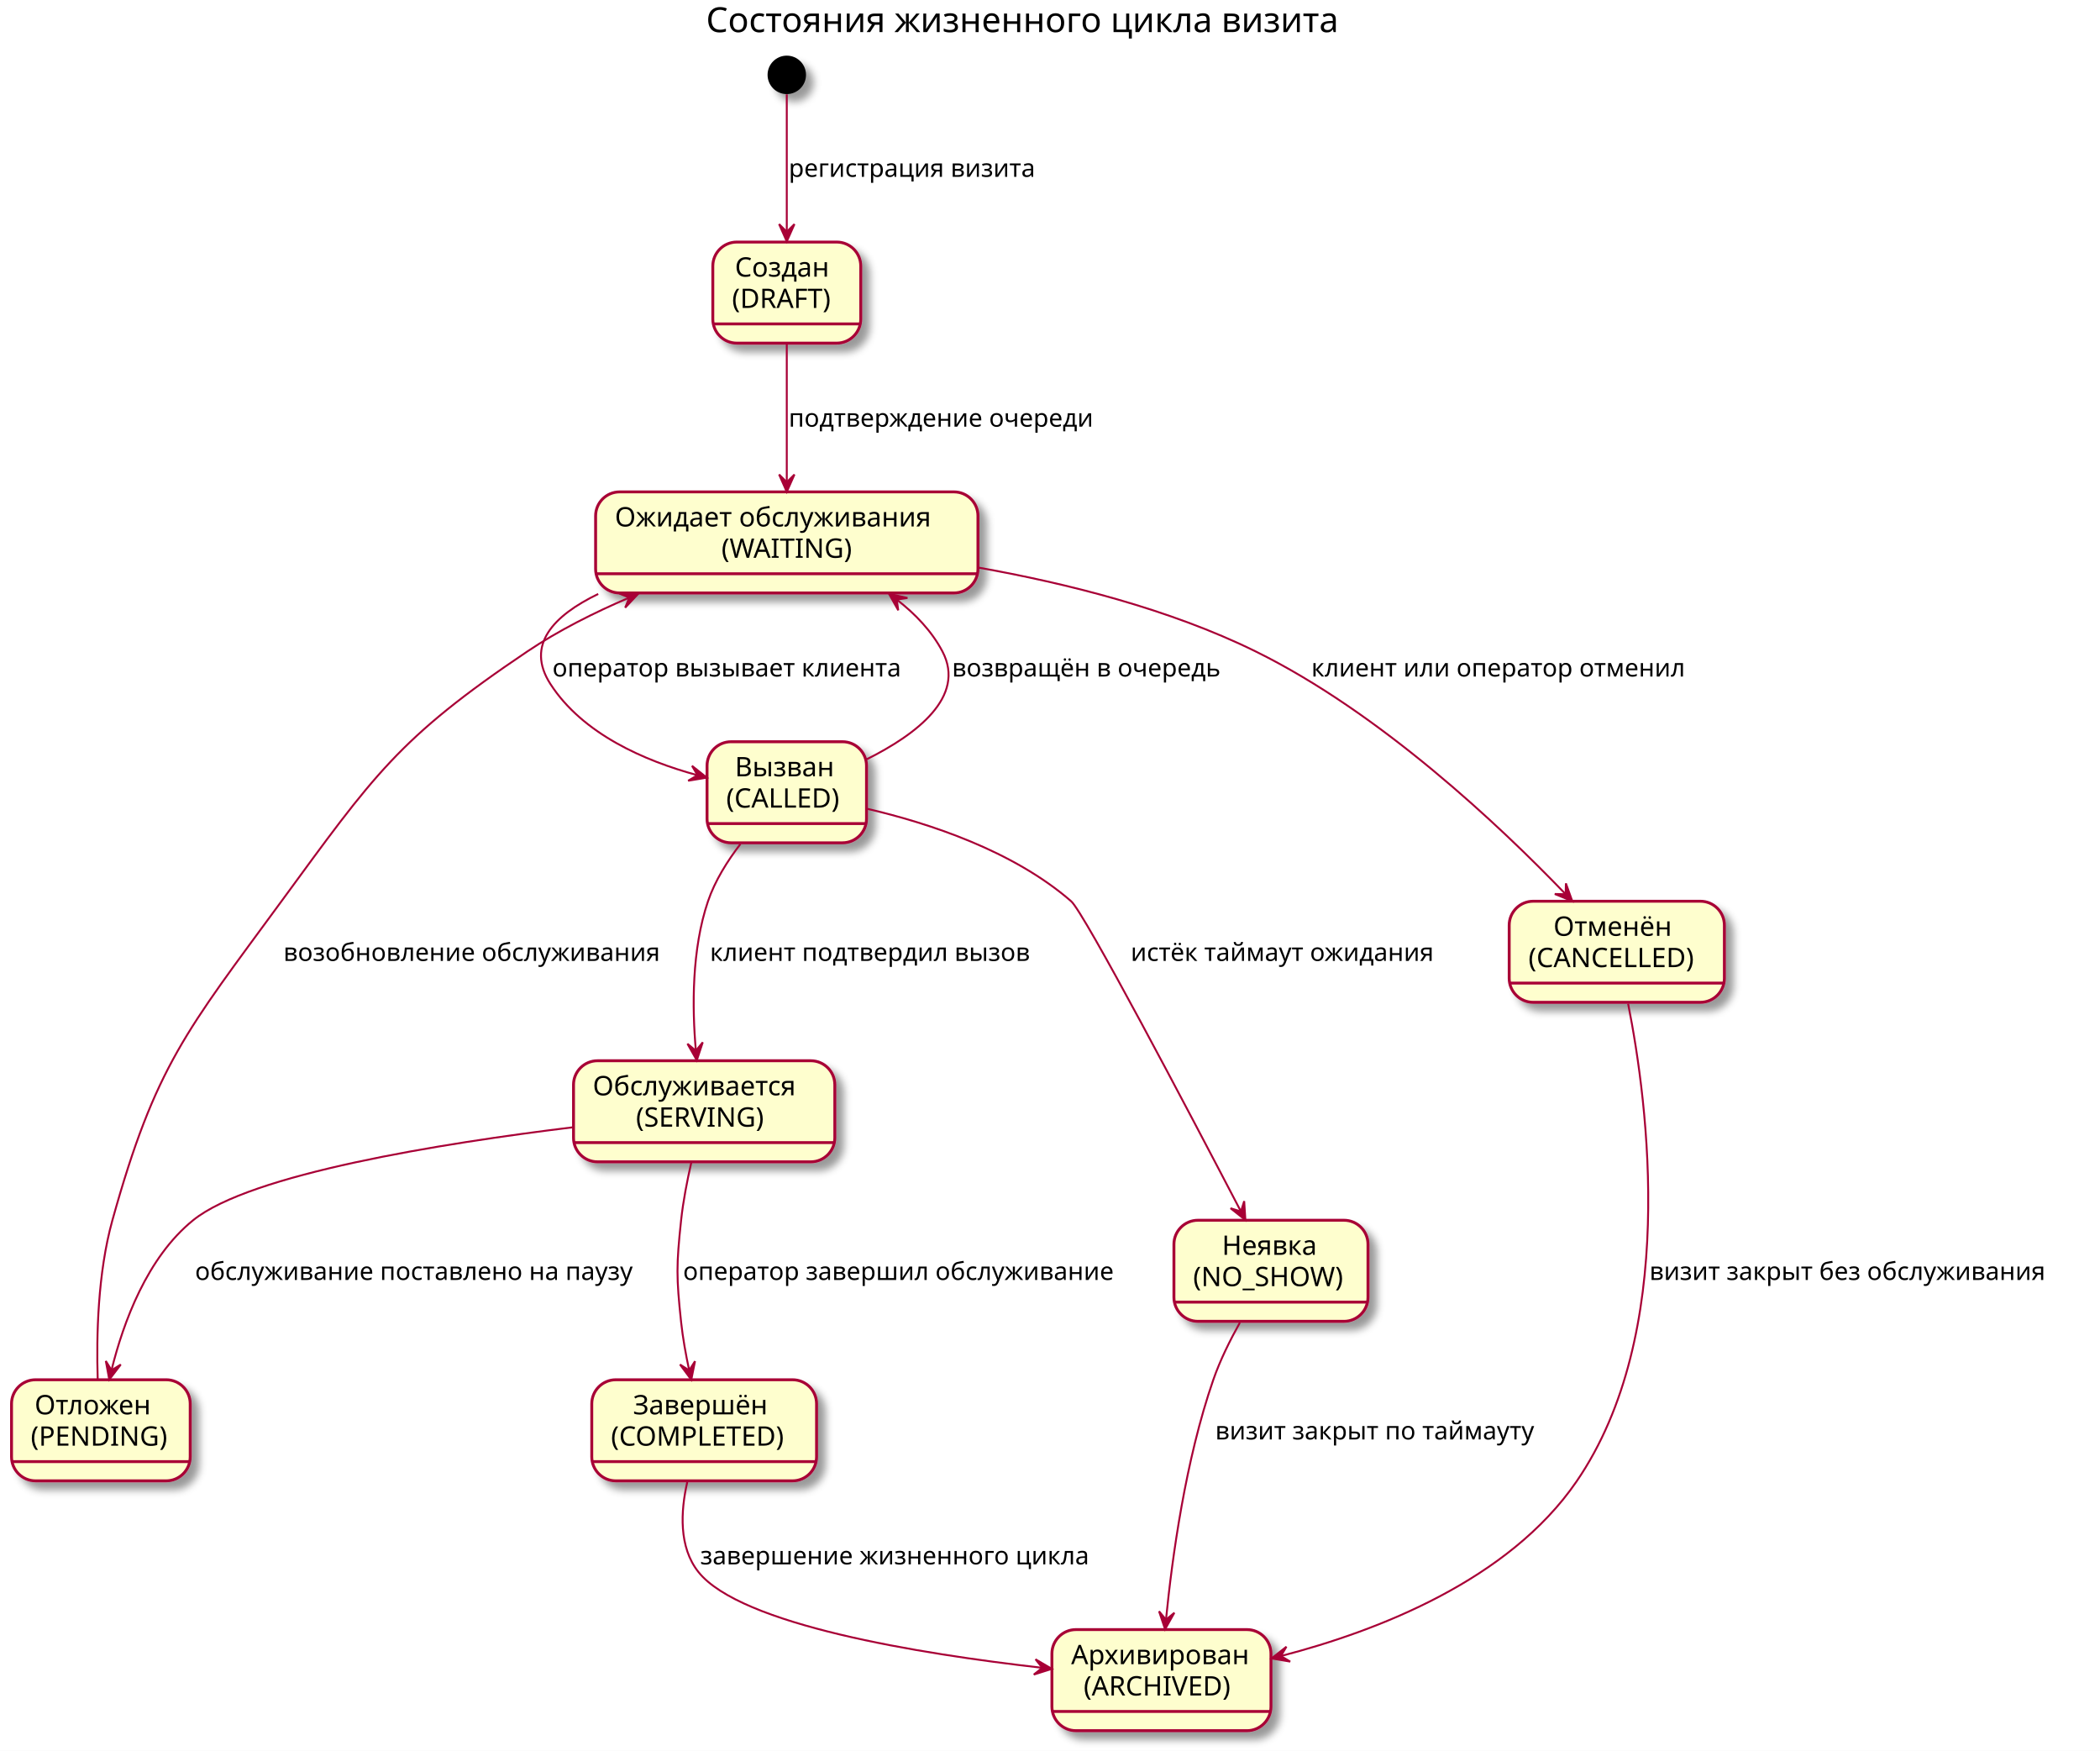
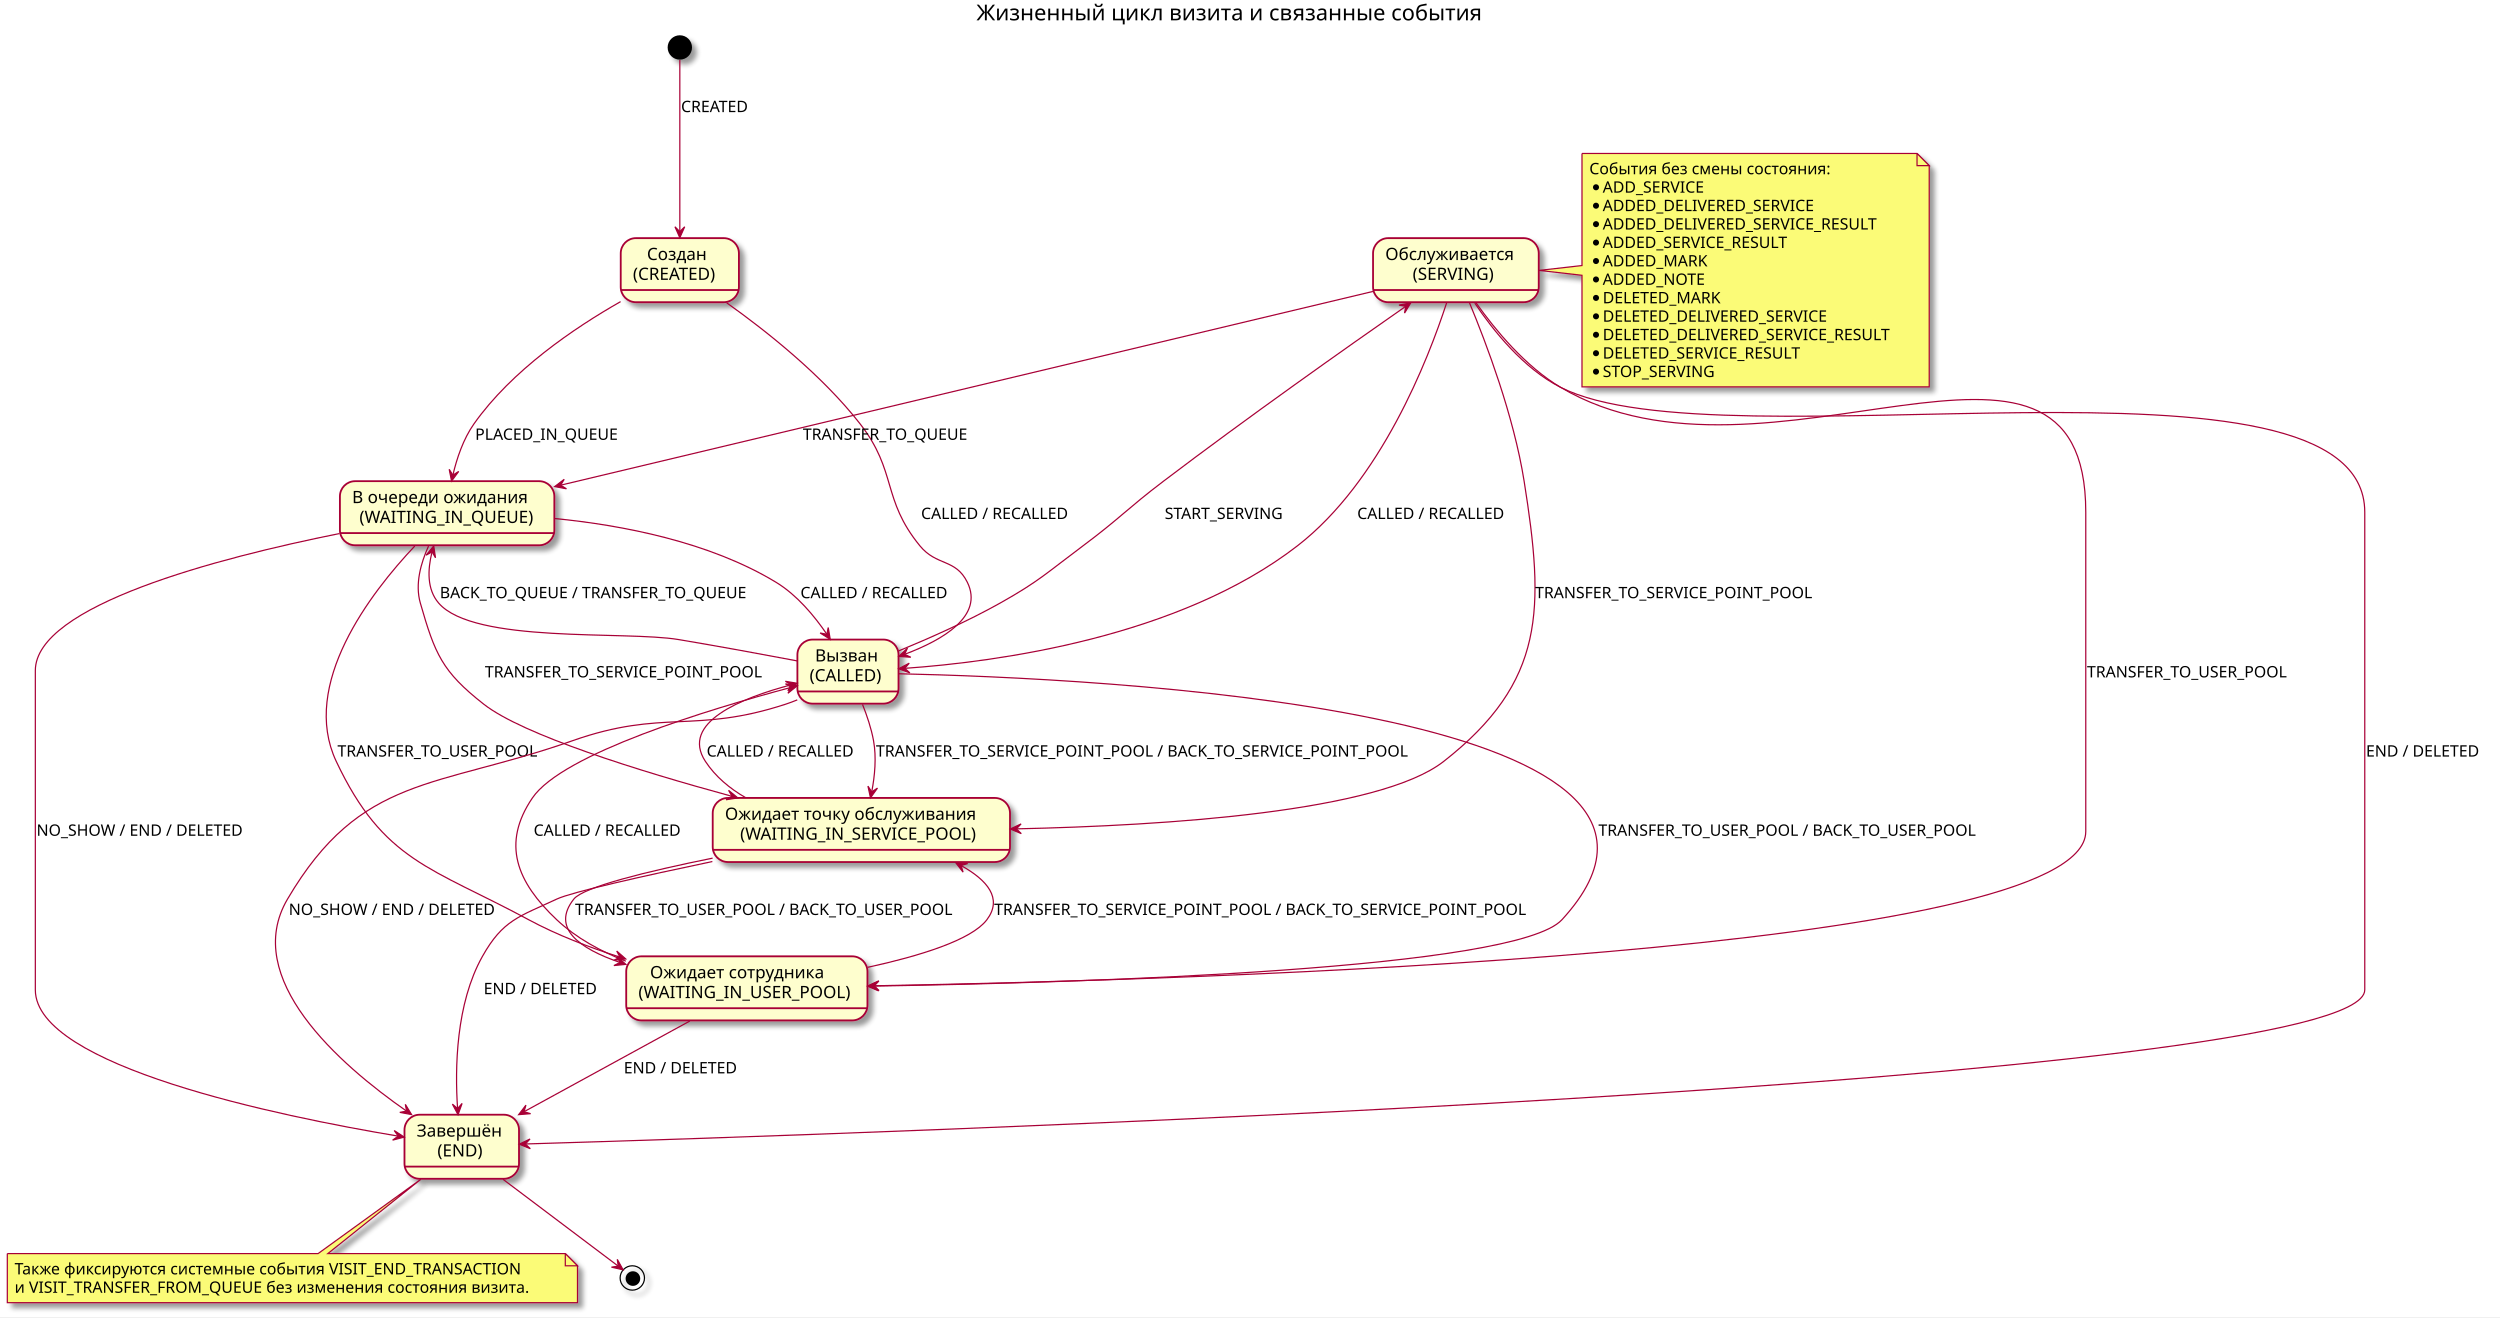
- <svg xmlns="http://www.w3.org/2000/svg" contentScriptType="application/ecmascript" contentStyleType="text/css" height="911px" preserveAspectRatio="none" style="width:1093px;height:911px;" version="1.1" viewBox="0 0 1093 911" width="1093px" zoomAndPan="magnify">
+ <svg xmlns="http://www.w3.org/2000/svg" contentScriptType="application/ecmascript" contentStyleType="text/css" height="1081px" preserveAspectRatio="none" style="width:2052px;height:1081px;" version="1.1" viewBox="0 0 2052 1081" width="2052px" zoomAndPan="magnify">
  <defs>
-     <filter height="300%" id="fexbmf1puvet2" width="300%" x="-1" y="-1">
+     <filter height="300%" id="f1ieyh6nwxuwiq" width="300%" x="-1" y="-1">
      <feGaussianBlur result="blurOut" stdDeviation="2.0" />
      <feColorMatrix in="blurOut" result="blurOut2" type="matrix" values="0 0 0 0 0 0 0 0 0 0 0 0 0 0 0 0 0 0 .4 0" />
      <feOffset dx="4.0" dy="4.0" in="blurOut2" result="blurOut3" />
      <feBlend in="SourceGraphic" in2="blurOut3" mode="normal" />
    </filter>
  </defs>
  <rect width="100%" height="100%" fill="#FFFFFF" />
  <g>
-     <text fill="#000000" font-family="sans-serif" font-size="18" lengthAdjust="spacingAndGlyphs" textLength="366" x="367.5" y="16.708">Состояния жизненного цикла визита</text>
-     <rect fill="#FEFECE" filter="url(#fexbmf1puvet2)" height="52.594" rx="12.5" ry="12.5" style="stroke: #A80036; stroke-width: 1.5;" width="77" x="371" y="125.953" />
-     <line style="stroke: #A80036; stroke-width: 1.5;" x1="371" x2="448" y1="168.547" y2="168.547" />
-     <text fill="#000000" font-family="sans-serif" font-size="14" lengthAdjust="spacingAndGlyphs" textLength="54" x="382.5" y="143.948">Создан</text>
-     <text fill="#000000" font-family="sans-serif" font-size="14" lengthAdjust="spacingAndGlyphs" textLength="57" x="381" y="160.245">(DRAFT)</text>
-     <rect fill="#FEFECE" filter="url(#fexbmf1puvet2)" height="52.594" rx="12.5" ry="12.5" style="stroke: #A80036; stroke-width: 1.5;" width="199" x="310" y="255.953" />
-     <line style="stroke: #A80036; stroke-width: 1.5;" x1="310" x2="509" y1="298.547" y2="298.547" />
-     <text fill="#000000" font-family="sans-serif" font-size="14" lengthAdjust="spacingAndGlyphs" textLength="179" x="320" y="273.948">Ожидает обслуживания</text>
-     <text fill="#000000" font-family="sans-serif" font-size="14" lengthAdjust="spacingAndGlyphs" textLength="68" x="375.5" y="290.245">(WAITING)</text>
-     <rect fill="#FEFECE" filter="url(#fexbmf1puvet2)" height="52.594" rx="12.5" ry="12.5" style="stroke: #A80036; stroke-width: 1.5;" width="83" x="368" y="385.953" />
-     <line style="stroke: #A80036; stroke-width: 1.5;" x1="368" x2="451" y1="428.547" y2="428.547" />
-     <text fill="#000000" font-family="sans-serif" font-size="14" lengthAdjust="spacingAndGlyphs" textLength="54" x="382.5" y="403.948">Вызван</text>
-     <text fill="#000000" font-family="sans-serif" font-size="14" lengthAdjust="spacingAndGlyphs" textLength="63" x="378" y="420.245">(CALLED)</text>
-     <rect fill="#FEFECE" filter="url(#fexbmf1puvet2)" height="52.594" rx="12.5" ry="12.5" style="stroke: #A80036; stroke-width: 1.5;" width="136" x="298.5" y="551.953" />
-     <line style="stroke: #A80036; stroke-width: 1.5;" x1="298.5" x2="434.5" y1="594.547" y2="594.547" />
-     <text fill="#000000" font-family="sans-serif" font-size="14" lengthAdjust="spacingAndGlyphs" textLength="116" x="308.5" y="569.948">Обслуживается</text>
-     <text fill="#000000" font-family="sans-serif" font-size="14" lengthAdjust="spacingAndGlyphs" textLength="71" x="331" y="586.245">(SERVING)</text>
-     <rect fill="#FEFECE" filter="url(#fexbmf1puvet2)" height="52.594" rx="12.5" ry="12.5" style="stroke: #A80036; stroke-width: 1.5;" width="93" x="6" y="717.953" />
-     <line style="stroke: #A80036; stroke-width: 1.5;" x1="6" x2="99" y1="760.547" y2="760.547" />
-     <text fill="#000000" font-family="sans-serif" font-size="14" lengthAdjust="spacingAndGlyphs" textLength="69" x="18" y="735.948">Отложен</text>
-     <text fill="#000000" font-family="sans-serif" font-size="14" lengthAdjust="spacingAndGlyphs" textLength="73" x="16" y="752.245">(PENDING)</text>
-     <rect fill="#FEFECE" filter="url(#fexbmf1puvet2)" height="52.594" rx="12.5" ry="12.5" style="stroke: #A80036; stroke-width: 1.5;" width="117" x="308" y="717.953" />
-     <line style="stroke: #A80036; stroke-width: 1.5;" x1="308" x2="425" y1="760.547" y2="760.547" />
-     <text fill="#000000" font-family="sans-serif" font-size="14" lengthAdjust="spacingAndGlyphs" textLength="74" x="329.5" y="735.948">Завершён</text>
-     <text fill="#000000" font-family="sans-serif" font-size="14" lengthAdjust="spacingAndGlyphs" textLength="97" x="318" y="752.245">(COMPLETED)</text>
-     <rect fill="#FEFECE" filter="url(#fexbmf1puvet2)" height="52.594" rx="12.5" ry="12.5" style="stroke: #A80036; stroke-width: 1.5;" width="112" x="785.5" y="468.953" />
-     <line style="stroke: #A80036; stroke-width: 1.5;" x1="785.5" x2="897.5" y1="511.547" y2="511.547" />
-     <text fill="#000000" font-family="sans-serif" font-size="14" lengthAdjust="spacingAndGlyphs" textLength="66" x="808.5" y="486.948">Отменён</text>
-     <text fill="#000000" font-family="sans-serif" font-size="14" lengthAdjust="spacingAndGlyphs" textLength="92" x="795.5" y="503.245">(CANCELLED)</text>
-     <rect fill="#FEFECE" filter="url(#fexbmf1puvet2)" height="52.594" rx="12.5" ry="12.5" style="stroke: #A80036; stroke-width: 1.5;" width="101" x="611" y="634.953" />
-     <line style="stroke: #A80036; stroke-width: 1.5;" x1="611" x2="712" y1="677.547" y2="677.547" />
-     <text fill="#000000" font-family="sans-serif" font-size="14" lengthAdjust="spacingAndGlyphs" textLength="51" x="636" y="652.948">Неявка</text>
-     <text fill="#000000" font-family="sans-serif" font-size="14" lengthAdjust="spacingAndGlyphs" textLength="81" x="621" y="669.245">(NO_SHOW)</text>
-     <rect fill="#FEFECE" filter="url(#fexbmf1puvet2)" height="52.594" rx="12.5" ry="12.5" style="stroke: #A80036; stroke-width: 1.5;" width="114" x="547.5" y="847.953" />
-     <line style="stroke: #A80036; stroke-width: 1.5;" x1="547.5" x2="661.5" y1="890.547" y2="890.547" />
-     <text fill="#000000" font-family="sans-serif" font-size="14" lengthAdjust="spacingAndGlyphs" textLength="94" x="557.5" y="865.948">Архивирован</text>
-     <text fill="#000000" font-family="sans-serif" font-size="14" lengthAdjust="spacingAndGlyphs" textLength="81" x="564" y="882.245">(ARCHIVED)</text>
-     <ellipse cx="409.5" cy="38.953" fill="#000000" filter="url(#fexbmf1puvet2)" rx="10" ry="10" style="stroke: none; stroke-width: 1.0;" />
-     <path d="M409.5,49.073 C409.5,64.523 409.5,96.473 409.5,120.603 " fill="none" id="*start-&gt;Draft" style="stroke: #A80036; stroke-width: 1.0;" />
-     <polygon fill="#A80036" points="409.5,125.623,413.5,116.623,409.5,120.623,405.5,116.623,409.5,125.623" style="stroke: #A80036; stroke-width: 1.0;" />
-     <text fill="#000000" font-family="sans-serif" font-size="13" lengthAdjust="spacingAndGlyphs" textLength="140" x="410.5" y="92.02">регистрация визита</text>
-     <path d="M409.5,179.053 C409.5,199.713 409.5,228.863 409.5,250.783 " fill="none" id="Draft-&gt;Waiting" style="stroke: #A80036; stroke-width: 1.0;" />
-     <polygon fill="#A80036" points="409.5,255.903,413.5,246.903,409.5,250.903,405.5,246.903,409.5,255.903" style="stroke: #A80036; stroke-width: 1.0;" />
-     <text fill="#000000" font-family="sans-serif" font-size="13" lengthAdjust="spacingAndGlyphs" textLength="175" x="410.5" y="222.02">подтверждение очереди</text>
-     <path d="M311.36,309.063 C288.11,320.293 273.39,335.653 286.5,355.953 C303.31,381.983 335.59,395.933 362.86,403.333 " fill="none" id="Waiting-&gt;Called" style="stroke: #A80036; stroke-width: 1.0;" />
-     <polygon fill="#A80036" points="367.89,404.643,360.188,398.505,363.051,403.383,358.173,406.247,367.89,404.643" style="stroke: #A80036; stroke-width: 1.0;" />
-     <text fill="#000000" font-family="sans-serif" font-size="13" lengthAdjust="spacingAndGlyphs" textLength="198" x="287.5" y="352.02">оператор вызывает клиента</text>
-     <path d="M451.09,395.093 C476.89,382.233 502.95,362.573 490.5,338.953 C484.94,328.393 476.36,319.463 466.83,312.053 " fill="none" id="Called-&gt;Waiting" style="stroke: #A80036; stroke-width: 1.0;" />
-     <polygon fill="#A80036" points="462.7,308.973,467.52,317.562,466.707,311.964,472.305,311.151,462.7,308.973" style="stroke: #A80036; stroke-width: 1.0;" />
-     <text fill="#000000" font-family="sans-serif" font-size="13" lengthAdjust="spacingAndGlyphs" textLength="149" x="495.5" y="352.02">возвращён в очередь</text>
-     <path d="M385.37,439.193 C378.61,447.973 372.12,458.293 368.5,468.953 C359.98,494.053 360.22,524.343 362.17,546.533 " fill="none" id="Called-&gt;Serving" style="stroke: #A80036; stroke-width: 1.0;" />
-     <polygon fill="#A80036" points="362.66,551.703,365.769,542.358,362.175,546.727,357.806,543.133,362.66,551.703" style="stroke: #A80036; stroke-width: 1.0;" />
-     <text fill="#000000" font-family="sans-serif" font-size="13" lengthAdjust="spacingAndGlyphs" textLength="183" x="369.5" y="500.02">клиент подтвердил вызов</text>
-     <path d="M359.79,604.963 C357.65,614.323 355.56,625.053 354.5,634.953 C352,658.373 352,664.533 354.5,687.953 C355.38,696.153 356.96,704.913 358.7,713.003 " fill="none" id="Serving-&gt;Completed" style="stroke: #A80036; stroke-width: 1.0;" />
-     <polygon fill="#A80036" points="359.79,717.943,361.742,708.29,358.705,713.062,353.933,710.025,359.79,717.943" style="stroke: #A80036; stroke-width: 1.0;" />
-     <text fill="#000000" font-family="sans-serif" font-size="13" lengthAdjust="spacingAndGlyphs" textLength="237" x="355.5" y="666.02">оператор завершил обслуживание</text>
-     <path d="M509.23,295.343 C554.88,303.453 608.68,316.893 653.5,338.953 C718.58,370.983 780.73,429.753 814.73,465.143 " fill="none" id="Waiting-&gt;Cancelled" style="stroke: #A80036; stroke-width: 1.0;" />
-     <polygon fill="#A80036" points="818.34,468.923,815.01,459.654,814.884,465.31,809.228,465.184,818.34,468.923" style="stroke: #A80036; stroke-width: 1.0;" />
-     <text fill="#000000" font-family="sans-serif" font-size="13" lengthAdjust="spacingAndGlyphs" textLength="208" x="682.5" y="352.02">клиент или оператор отменил</text>
-     <path d="M451.25,420.823 C483.39,428.303 527.27,442.653 557.5,468.953 C564.29,474.863 618.43,577.763 645.79,630.223 " fill="none" id="Called-&gt;NoShow" style="stroke: #A80036; stroke-width: 1.0;" />
-     <polygon fill="#A80036" points="648.19,634.833,647.567,625.004,645.874,630.402,640.476,628.709,648.19,634.833" style="stroke: #A80036; stroke-width: 1.0;" />
-     <text fill="#000000" font-family="sans-serif" font-size="13" lengthAdjust="spacingAndGlyphs" textLength="176" x="588.5" y="500.02">истёк таймаут ожидания</text>
-     <path d="M298.21,586.573 C229.76,594.933 130.35,610.813 100.5,634.953 C76.58,654.303 64.23,688.013 58.09,712.733 " fill="none" id="Serving-&gt;Paused" style="stroke: #A80036; stroke-width: 1.0;" />
-     <polygon fill="#A80036" points="56.88,717.863,62.857,710.035,58.039,712.999,55.075,708.181,56.88,717.863" style="stroke: #A80036; stroke-width: 1.0;" />
-     <text fill="#000000" font-family="sans-serif" font-size="13" lengthAdjust="spacingAndGlyphs" textLength="243" x="101.5" y="666.02">обслуживание поставлено на паузу</text>
-     <path d="M50.85,717.523 C50.15,695.213 50.86,662.393 58.5,634.953 C80.88,554.503 97.13,536.303 146.5,468.953 C194.44,403.553 207.2,384.173 274.5,338.953 C290.69,328.073 309.35,318.723 327.53,310.953 " fill="none" id="Paused-&gt;Waiting" style="stroke: #A80036; stroke-width: 1.0;" />
-     <polygon fill="#A80036" points="332.14,309.013,322.293,308.819,327.532,310.953,325.397,316.192,332.14,309.013" style="stroke: #A80036; stroke-width: 1.0;" />
-     <text fill="#000000" font-family="sans-serif" font-size="13" lengthAdjust="spacingAndGlyphs" textLength="205" x="147.5" y="500.02">возобновление обслуживания</text>
-     <path d="M357.7,771.193 C354.25,786.363 353.22,805.043 363.5,817.953 C385.44,845.523 478.32,860.553 542.15,867.793 " fill="none" id="Completed-&gt;Archived" style="stroke: #A80036; stroke-width: 1.0;" />
-     <polygon fill="#A80036" points="547.46,868.383,538.962,863.406,542.491,867.826,538.071,871.356,547.46,868.383" style="stroke: #A80036; stroke-width: 1.0;" />
-     <text fill="#000000" font-family="sans-serif" font-size="13" lengthAdjust="spacingAndGlyphs" textLength="213" x="364.5" y="814.02">завершение жизненного цикла</text>
-     <path d="M847.4,522.293 C857.76,574.463 873.42,693.943 820.5,770.953 C785.27,822.223 717.28,848.583 666.94,861.643 " fill="none" id="Cancelled-&gt;Archived" style="stroke: #A80036; stroke-width: 1.0;" />
-     <polygon fill="#A80036" points="661.82,862.943,671.527,864.607,666.667,861.714,669.56,856.853,661.82,862.943" style="stroke: #A80036; stroke-width: 1.0;" />
-     <text fill="#000000" font-family="sans-serif" font-size="13" lengthAdjust="spacingAndGlyphs" textLength="223" x="858.5" y="666.02">визит закрыт без обслуживания</text>
-     <path d="M645.34,688.193 C640.24,697.303 635.02,707.813 631.5,717.953 C617.03,759.683 610.08,810.503 606.91,842.433 " fill="none" id="NoShow-&gt;Archived" style="stroke: #A80036; stroke-width: 1.0;" />
-     <polygon fill="#A80036" points="606.4,847.773,611.232,839.191,606.872,842.795,603.268,838.436,606.4,847.773" style="stroke: #A80036; stroke-width: 1.0;" />
-     <text fill="#000000" font-family="sans-serif" font-size="13" lengthAdjust="spacingAndGlyphs" textLength="183" x="632.5" y="749.02">визит закрыт по таймауту</text>
+     <text fill="#000000" font-family="sans-serif" font-size="18" lengthAdjust="spacingAndGlyphs" textLength="456" x="801.5" y="16.708">Жизненный цикл визита и связанные события</text>
+     <rect fill="#FEFECE" filter="url(#f1ieyh6nwxuwiq)" height="52.594" rx="12.5" ry="12.5" style="stroke: #A80036; stroke-width: 1.5;" width="97" x="509.5" y="195.453" />
+     <line style="stroke: #A80036; stroke-width: 1.5;" x1="509.5" x2="606.5" y1="238.047" y2="238.047" />
+     <text fill="#000000" font-family="sans-serif" font-size="14" lengthAdjust="spacingAndGlyphs" textLength="54" x="531" y="213.448">Создан</text>
+     <text fill="#000000" font-family="sans-serif" font-size="14" lengthAdjust="spacingAndGlyphs" textLength="77" x="519.5" y="229.745">(CREATED)</text>
+     <rect fill="#FEFECE" filter="url(#f1ieyh6nwxuwiq)" height="52.594" rx="12.5" ry="12.5" style="stroke: #A80036; stroke-width: 1.5;" width="176" x="279" y="394.953" />
+     <line style="stroke: #A80036; stroke-width: 1.5;" x1="279" x2="455" y1="437.547" y2="437.547" />
+     <text fill="#000000" font-family="sans-serif" font-size="14" lengthAdjust="spacingAndGlyphs" textLength="156" x="289" y="412.948">В очереди ожидания</text>
+     <text fill="#000000" font-family="sans-serif" font-size="14" lengthAdjust="spacingAndGlyphs" textLength="144" x="295" y="429.245">(WAITING_IN_QUEUE)</text>
+     <rect fill="#FEFECE" filter="url(#f1ieyh6nwxuwiq)" height="52.594" rx="12.5" ry="12.5" style="stroke: #A80036; stroke-width: 1.5;" width="83" x="654.5" y="524.953" />
+     <line style="stroke: #A80036; stroke-width: 1.5;" x1="654.5" x2="737.5" y1="567.547" y2="567.547" />
+     <text fill="#000000" font-family="sans-serif" font-size="14" lengthAdjust="spacingAndGlyphs" textLength="54" x="669" y="542.948">Вызван</text>
+     <text fill="#000000" font-family="sans-serif" font-size="14" lengthAdjust="spacingAndGlyphs" textLength="63" x="664.5" y="559.245">(CALLED)</text>
+     <rect fill="#FEFECE" filter="url(#f1ieyh6nwxuwiq)" height="52.594" rx="12.5" ry="12.5" style="stroke: #A80036; stroke-width: 1.5;" width="136" x="1127" y="195.453" />
+     <line style="stroke: #A80036; stroke-width: 1.5;" x1="1127" x2="1263" y1="238.047" y2="238.047" />
+     <text fill="#000000" font-family="sans-serif" font-size="14" lengthAdjust="spacingAndGlyphs" textLength="116" x="1137" y="213.448">Обслуживается</text>
+     <text fill="#000000" font-family="sans-serif" font-size="14" lengthAdjust="spacingAndGlyphs" textLength="71" x="1159.5" y="229.745">(SERVING)</text>
+     <rect fill="#FEFECE" filter="url(#f1ieyh6nwxuwiq)" height="52.594" rx="12.5" ry="12.5" style="stroke: #A80036; stroke-width: 1.5;" width="198" x="514" y="784.953" />
+     <line style="stroke: #A80036; stroke-width: 1.5;" x1="514" x2="712" y1="827.547" y2="827.547" />
+     <text fill="#000000" font-family="sans-serif" font-size="14" lengthAdjust="spacingAndGlyphs" textLength="159" x="533.5" y="802.948">Ожидает сотрудника</text>
+     <text fill="#000000" font-family="sans-serif" font-size="14" lengthAdjust="spacingAndGlyphs" textLength="178" x="524" y="819.245">(WAITING_IN_USER_POOL)</text>
+     <rect fill="#FEFECE" filter="url(#f1ieyh6nwxuwiq)" height="52.594" rx="12.5" ry="12.5" style="stroke: #A80036; stroke-width: 1.5;" width="244" x="585" y="654.953" />
+     <line style="stroke: #A80036; stroke-width: 1.5;" x1="585" x2="829" y1="697.547" y2="697.547" />
+     <text fill="#000000" font-family="sans-serif" font-size="14" lengthAdjust="spacingAndGlyphs" textLength="224" x="595" y="672.948">Ожидает точку обслуживания</text>
+     <text fill="#000000" font-family="sans-serif" font-size="14" lengthAdjust="spacingAndGlyphs" textLength="199" x="607.5" y="689.245">(WAITING_IN_SERVICE_POOL)</text>
+     <rect fill="#FEFECE" filter="url(#f1ieyh6nwxuwiq)" height="52.594" rx="12.5" ry="12.5" style="stroke: #A80036; stroke-width: 1.5;" width="94" x="332" y="914.953" />
+     <line style="stroke: #A80036; stroke-width: 1.5;" x1="332" x2="426" y1="957.547" y2="957.547" />
+     <text fill="#000000" font-family="sans-serif" font-size="14" lengthAdjust="spacingAndGlyphs" textLength="74" x="342" y="932.948">Завершён</text>
+     <text fill="#000000" font-family="sans-serif" font-size="14" lengthAdjust="spacingAndGlyphs" textLength="40" x="359" y="949.245">(END)</text>
+     <ellipse cx="558" cy="38.953" fill="#000000" filter="url(#f1ieyh6nwxuwiq)" rx="10" ry="10" style="stroke: none; stroke-width: 1.0;" />
+     <path d="M1298.5,125.953 L1298.5,217.953 L1263.23,221.953 L1298.5,225.953 L1298.5,317.547 A0,0 0 0 0 1298.5,317.547 L1583.5,317.547 A0,0 0 0 0 1583.5,317.547 L1583.5,135.953 L1573.5,125.953 L1298.5,125.953 A0,0 0 0 0 1298.5,125.953 " fill="#FBFB77" filter="url(#f1ieyh6nwxuwiq)" style="stroke: #A80036; stroke-width: 1.0;" />
+     <path d="M1573.5,125.953 L1573.5,135.953 L1583.5,135.953 L1573.5,125.953 " fill="#FBFB77" style="stroke: #A80036; stroke-width: 1.0;" />
+     <text fill="#000000" font-family="sans-serif" font-size="13" lengthAdjust="spacingAndGlyphs" textLength="212" x="1304.5" y="143.02">События без смены состояния:</text>
+     <ellipse cx="1310" cy="153.719" fill="#000000" rx="2.5" ry="2.5" style="stroke: #000000; stroke-width: 0.0;" />
+     <text fill="#000000" font-family="sans-serif" font-size="13" lengthAdjust="spacingAndGlyphs" textLength="90" x="1315.5" y="158.153">ADD_SERVICE</text>
+     <ellipse cx="1310" cy="168.852" fill="#000000" rx="2.5" ry="2.5" style="stroke: #000000; stroke-width: 0.0;" />
+     <text fill="#000000" font-family="sans-serif" font-size="13" lengthAdjust="spacingAndGlyphs" textLength="186" x="1315.5" y="173.286">ADDED_DELIVERED_SERVICE</text>
+     <ellipse cx="1310" cy="183.984" fill="#000000" rx="2.5" ry="2.5" style="stroke: #000000; stroke-width: 0.0;" />
+     <text fill="#000000" font-family="sans-serif" font-size="13" lengthAdjust="spacingAndGlyphs" textLength="242" x="1315.5" y="188.418">ADDED_DELIVERED_SERVICE_RESULT</text>
+     <ellipse cx="1310" cy="199.117" fill="#000000" rx="2.5" ry="2.5" style="stroke: #000000; stroke-width: 0.0;" />
+     <text fill="#000000" font-family="sans-serif" font-size="13" lengthAdjust="spacingAndGlyphs" textLength="164" x="1315.5" y="203.551">ADDED_SERVICE_RESULT</text>
+     <ellipse cx="1310" cy="214.25" fill="#000000" rx="2.5" ry="2.5" style="stroke: #000000; stroke-width: 0.0;" />
+     <text fill="#000000" font-family="sans-serif" font-size="13" lengthAdjust="spacingAndGlyphs" textLength="90" x="1315.5" y="218.684">ADDED_MARK</text>
+     <ellipse cx="1310" cy="229.383" fill="#000000" rx="2.5" ry="2.5" style="stroke: #000000; stroke-width: 0.0;" />
+     <text fill="#000000" font-family="sans-serif" font-size="13" lengthAdjust="spacingAndGlyphs" textLength="89" x="1315.5" y="233.817">ADDED_NOTE</text>
+     <ellipse cx="1310" cy="244.516" fill="#000000" rx="2.5" ry="2.5" style="stroke: #000000; stroke-width: 0.0;" />
+     <text fill="#000000" font-family="sans-serif" font-size="13" lengthAdjust="spacingAndGlyphs" textLength="101" x="1315.5" y="248.95">DELETED_MARK</text>
+     <ellipse cx="1310" cy="259.648" fill="#000000" rx="2.5" ry="2.5" style="stroke: #000000; stroke-width: 0.0;" />
+     <text fill="#000000" font-family="sans-serif" font-size="13" lengthAdjust="spacingAndGlyphs" textLength="197" x="1315.5" y="264.082">DELETED_DELIVERED_SERVICE</text>
+     <ellipse cx="1310" cy="274.781" fill="#000000" rx="2.5" ry="2.5" style="stroke: #000000; stroke-width: 0.0;" />
+     <text fill="#000000" font-family="sans-serif" font-size="13" lengthAdjust="spacingAndGlyphs" textLength="253" x="1315.5" y="279.215">DELETED_DELIVERED_SERVICE_RESULT</text>
+     <ellipse cx="1310" cy="289.914" fill="#000000" rx="2.5" ry="2.5" style="stroke: #000000; stroke-width: 0.0;" />
+     <text fill="#000000" font-family="sans-serif" font-size="13" lengthAdjust="spacingAndGlyphs" textLength="175" x="1315.5" y="294.348">DELETED_SERVICE_RESULT</text>
+     <ellipse cx="1310" cy="305.047" fill="#000000" rx="2.5" ry="2.5" style="stroke: #000000; stroke-width: 0.0;" />
+     <text fill="#000000" font-family="sans-serif" font-size="13" lengthAdjust="spacingAndGlyphs" textLength="98" x="1315.5" y="309.481">STOP_SERVING</text>
+     <path d="M6,1028.953 L6,1069.219 A0,0 0 0 0 6,1069.219 L474,1069.219 A0,0 0 0 0 474,1069.219 L474,1038.953 L464,1028.953 L269.06,1028.953 L345.35,967.993 L261.06,1028.953 L6,1028.953 A0,0 0 0 0 6,1028.953 " fill="#FBFB77" filter="url(#f1ieyh6nwxuwiq)" style="stroke: #A80036; stroke-width: 1.0;" />
+     <path d="M464,1028.953 L464,1038.953 L474,1038.953 L464,1028.953 " fill="#FBFB77" style="stroke: #A80036; stroke-width: 1.0;" />
+     <text fill="#000000" font-family="sans-serif" font-size="13" lengthAdjust="spacingAndGlyphs" textLength="447" x="12" y="1046.02">Также фиксируются системные события VISIT_END_TRANSACTION</text>
+     <text fill="#000000" font-family="sans-serif" font-size="13" lengthAdjust="spacingAndGlyphs" textLength="446" x="12" y="1061.153">и VISIT_TRANSFER_FROM_QUEUE без изменения состояния визита.</text>
+     <ellipse cx="519" cy="1048.953" fill="none" filter="url(#f1ieyh6nwxuwiq)" rx="10" ry="10" style="stroke: #000000; stroke-width: 1.0;" />
+     <ellipse cx="519.5" cy="1049.453" fill="#000000" rx="6" ry="6" style="stroke: none; stroke-width: 1.0;" />
+     <path d="M558,49.173 C558,74.813 558,147.763 558,189.893 " fill="none" id="*start-&gt;Created" style="stroke: #A80036; stroke-width: 1.0;" />
+     <polygon fill="#A80036" points="558,195.123,562,186.123,558,190.123,554,186.123,558,195.123" style="stroke: #A80036; stroke-width: 1.0;" />
+     <text fill="#000000" font-family="sans-serif" font-size="13" lengthAdjust="spacingAndGlyphs" textLength="59" x="559" y="92.02">CREATED</text>
+     <path d="M509.38,247.573 C471.4,269.173 420.03,303.963 389,347.953 C380.29,360.303 374.97,376.173 371.74,389.913 " fill="none" id="Created-&gt;WaitingQueue" style="stroke: #A80036; stroke-width: 1.0;" />
+     <polygon fill="#A80036" points="370.65,394.863,376.507,386.945,371.735,389.982,368.698,385.21,370.65,394.863" style="stroke: #A80036; stroke-width: 1.0;" />
+     <text fill="#000000" font-family="sans-serif" font-size="13" lengthAdjust="spacingAndGlyphs" textLength="124" x="390" y="361.02">PLACED_IN_QUEUE</text>
+     <path d="M596.5,248.583 C628.88,271.613 674.76,307.913 706,347.953 C736.44,386.973 723.67,409.633 755,447.953 C768.84,464.883 784.34,458.333 794,477.953 C807.58,505.523 774.21,525.153 742.79,536.963 " fill="none" id="Created-&gt;Called" style="stroke: #A80036; stroke-width: 1.0;" />
+     <polygon fill="#A80036" points="737.77,538.793,747.596,539.457,742.466,537.075,744.848,531.944,737.77,538.793" style="stroke: #A80036; stroke-width: 1.0;" />
+     <text fill="#000000" font-family="sans-serif" font-size="13" lengthAdjust="spacingAndGlyphs" textLength="128" x="756" y="426.02">CALLED / RECALLED</text>
+     <path d="M455.16,425.593 C510.77,431.053 582.17,444.693 637,477.953 C654.12,488.343 668.45,505.553 678.69,520.603 " fill="none" id="WaitingQueue-&gt;Called" style="stroke: #A80036; stroke-width: 1.0;" />
+     <polygon fill="#A80036" points="681.47,524.793,679.806,515.086,678.697,520.633,673.149,519.524,681.47,524.793" style="stroke: #A80036; stroke-width: 1.0;" />
+     <text fill="#000000" font-family="sans-serif" font-size="13" lengthAdjust="spacingAndGlyphs" textLength="128" x="657" y="491.02">CALLED / RECALLED</text>
+     <path d="M654.39,542.483 C626.81,537.273 589.79,530.453 557,524.953 C513.33,517.623 388.86,528.543 360,494.953 C350.31,483.673 351,467.473 354.57,453.233 " fill="none" id="Called-&gt;WaitingQueue" style="stroke: #A80036; stroke-width: 1.0;" />
+     <polygon fill="#A80036" points="356.01,448.093,349.739,455.688,354.667,452.909,357.445,457.837,356.01,448.093" style="stroke: #A80036; stroke-width: 1.0;" />
+     <text fill="#000000" font-family="sans-serif" font-size="13" lengthAdjust="spacingAndGlyphs" textLength="267" x="361" y="491.02">BACK_TO_QUEUE / TRANSFER_TO_QUEUE</text>
+     <path d="M340.47,448.163 C304.04,486.763 246.21,561.873 276,624.953 C314.83,707.183 353.96,711.793 434,754.953 C457.09,767.403 483.39,777.513 508.59,785.533 " fill="none" id="WaitingQueue-&gt;WaitingUser" style="stroke: #A80036; stroke-width: 1.0;" />
+     <polygon fill="#A80036" points="513.61,787.103,506.206,780.608,508.836,785.617,503.828,788.247,513.61,787.103" style="stroke: #A80036; stroke-width: 1.0;" />
+     <text fill="#000000" font-family="sans-serif" font-size="13" lengthAdjust="spacingAndGlyphs" textLength="174" x="277" y="621.02">TRANSFER_TO_USER_POOL</text>
+     <path d="M351.74,448.233 C345.44,462.063 340.53,479.403 345,494.953 C357.02,536.793 362.75,551.083 397,577.953 C429.29,603.283 524.26,632.763 600.65,653.583 " fill="none" id="WaitingQueue-&gt;WaitingService" style="stroke: #A80036; stroke-width: 1.0;" />
+     <polygon fill="#A80036" points="605.65,654.943,598.016,648.72,600.826,653.63,595.915,656.439,605.65,654.943" style="stroke: #A80036; stroke-width: 1.0;" />
+     <text fill="#000000" font-family="sans-serif" font-size="13" lengthAdjust="spacingAndGlyphs" textLength="238" x="398" y="556.02">TRANSFER_TO_SERVICE_POINT_POOL</text>
+     <path d="M278.64,437.933 C178.49,458.063 29,497.043 29,550.453 C29,550.453 29,550.453 29,812.453 C29,875.063 229.04,916.163 326.66,932.493 " fill="none" id="WaitingQueue-&gt;End" style="stroke: #A80036; stroke-width: 1.0;" />
+     <polygon fill="#A80036" points="331.8,933.343,323.572,927.93,326.867,932.528,322.268,935.823,331.8,933.343" style="stroke: #A80036; stroke-width: 1.0;" />
+     <text fill="#000000" font-family="sans-serif" font-size="13" lengthAdjust="spacingAndGlyphs" textLength="177" x="30" y="686.02">NO_SHOW / END / DELETED</text>
+     <path d="M737.76,534.213 C762.51,524.023 794.18,510.003 821,494.953 C853.04,476.973 859.55,469.913 889,447.953 C919.16,425.463 925.03,417.693 955,394.953 C1023.57,342.913 1105.46,285.133 1153.68,251.533 " fill="none" id="Called-&gt;Serving" style="stroke: #A80036; stroke-width: 1.0;" />
+     <polygon fill="#A80036" points="1157.95,248.563,1148.279,250.427,1153.848,251.422,1152.853,256.99,1157.95,248.563" style="stroke: #A80036; stroke-width: 1.0;" />
+     <text fill="#000000" font-family="sans-serif" font-size="13" lengthAdjust="spacingAndGlyphs" textLength="104" x="956" y="426.02">START_SERVING</text>
+     <path d="M1187.41,248.533 C1172.17,295.393 1133.31,395.063 1065,447.953 C967.72,523.283 818.26,543.263 742.89,548.553 " fill="none" id="Serving-&gt;Called" style="stroke: #A80036; stroke-width: 1.0;" />
+     <polygon fill="#A80036" points="737.6,548.913,746.844,552.313,742.589,548.584,746.317,544.33,737.6,548.913" style="stroke: #A80036; stroke-width: 1.0;" />
+     <text fill="#000000" font-family="sans-serif" font-size="13" lengthAdjust="spacingAndGlyphs" textLength="128" x="1114" y="426.02">CALLED / RECALLED</text>
+     <path d="M737.56,553.013 C895.57,556.453 1442.19,580.923 1282,754.953 C1244.61,795.573 895.97,806.473 717.39,809.383 " fill="none" id="Called-&gt;WaitingUser" style="stroke: #A80036; stroke-width: 1.0;" />
+     <polygon fill="#A80036" points="712.16,809.473,721.216,813.344,717.159,809.402,721.102,805.345,712.16,809.473" style="stroke: #A80036; stroke-width: 1.0;" />
+     <text fill="#000000" font-family="sans-serif" font-size="13" lengthAdjust="spacingAndGlyphs" textLength="329" x="1312" y="686.02">TRANSFER_TO_USER_POOL / BACK_TO_USER_POOL</text>
+     <path d="M513.68,788.933 C493.12,780.903 472.91,769.923 457,754.953 C424,723.883 411.52,692.443 437,654.953 C461.67,618.653 581.58,582.293 649.25,564.213 " fill="none" id="WaitingUser-&gt;Called" style="stroke: #A80036; stroke-width: 1.0;" />
+     <polygon fill="#A80036" points="654.43,562.843,644.704,561.294,649.598,564.13,646.762,569.024,654.43,562.843" style="stroke: #A80036; stroke-width: 1.0;" />
+     <text fill="#000000" font-family="sans-serif" font-size="13" lengthAdjust="spacingAndGlyphs" textLength="128" x="438" y="686.02">CALLED / RECALLED</text>
+     <path d="M707.94,578.153 C711.61,587.343 715.17,597.923 717,607.953 C719.5,621.633 718.04,636.873 715.54,649.833 " fill="none" id="Called-&gt;WaitingService" style="stroke: #A80036; stroke-width: 1.0;" />
+     <polygon fill="#A80036" points="714.49,654.863,720.236,646.864,715.506,649.967,712.403,645.238,714.49,654.863" style="stroke: #A80036; stroke-width: 1.0;" />
+     <text fill="#000000" font-family="sans-serif" font-size="13" lengthAdjust="spacingAndGlyphs" textLength="457" x="719" y="621.02">TRANSFER_TO_SERVICE_POINT_POOL / BACK_TO_SERVICE_POINT_POOL</text>
+     <path d="M612.08,654.773 C599,647.233 587.24,637.503 579,624.953 C558.15,593.183 608.36,572.903 649.38,562.103 " fill="none" id="WaitingService-&gt;Called" style="stroke: #A80036; stroke-width: 1.0;" />
+     <polygon fill="#A80036" points="654.34,560.833,644.628,559.196,649.497,562.076,646.617,566.945,654.34,560.833" style="stroke: #A80036; stroke-width: 1.0;" />
+     <text fill="#000000" font-family="sans-serif" font-size="13" lengthAdjust="spacingAndGlyphs" textLength="128" x="580" y="621.02">CALLED / RECALLED</text>
+     <path d="M654.39,574.473 C651.26,575.753 648.1,576.933 645,577.953 C570.01,602.533 544.44,581.753 470,607.953 C357.78,647.453 296.33,635.413 236,737.953 C197.82,802.843 278.6,873.613 333.59,911.923 " fill="none" id="Called-&gt;End" style="stroke: #A80036; stroke-width: 1.0;" />
+     <polygon fill="#A80036" points="337.83,914.853,332.7,906.446,333.716,912.011,328.152,913.028,337.83,914.853" style="stroke: #A80036; stroke-width: 1.0;" />
+     <text fill="#000000" font-family="sans-serif" font-size="13" lengthAdjust="spacingAndGlyphs" textLength="177" x="237" y="751.02">NO_SHOW / END / DELETED</text>
+     <path d="M1126.89,239.203 C979.03,274.473 628.43,358.093 460.2,398.223 " fill="none" id="Serving-&gt;WaitingQueue" style="stroke: #A80036; stroke-width: 1.0;" />
+     <polygon fill="#A80036" points="455.28,399.393,464.962,401.199,460.144,398.234,463.108,393.416,455.28,399.393" style="stroke: #A80036; stroke-width: 1.0;" />
+     <text fill="#000000" font-family="sans-serif" font-size="13" lengthAdjust="spacingAndGlyphs" textLength="143" x="659" y="361.02">TRANSFER_TO_QUEUE</text>
+     <path d="M1211.64,248.723 C1227.04,270.473 1251.9,300.733 1281,317.953 C1450.46,418.213 1712,223.553 1712,420.453 C1712,420.453 1712,420.453 1712,682.453 C1712,781.943 992.22,804.233 717.67,809.113 " fill="none" id="Serving-&gt;WaitingUser" style="stroke: #A80036; stroke-width: 1.0;" />
+     <polygon fill="#A80036" points="712.47,809.213,721.537,813.058,717.469,809.127,721.4,805.059,712.47,809.213" style="stroke: #A80036; stroke-width: 1.0;" />
+     <text fill="#000000" font-family="sans-serif" font-size="13" lengthAdjust="spacingAndGlyphs" textLength="174" x="1713" y="556.02">TRANSFER_TO_USER_POOL</text>
+     <path d="M1206.16,248.553 C1219.9,281.613 1242.49,341.293 1251,394.953 C1267.67,499.983 1268.7,559.353 1185,624.953 C1132.14,666.383 957.15,677.663 834.28,680.323 " fill="none" id="Serving-&gt;WaitingService" style="stroke: #A80036; stroke-width: 1.0;" />
+     <polygon fill="#A80036" points="829.2,680.433,838.278,684.252,834.199,680.333,838.118,676.254,829.2,680.433" style="stroke: #A80036; stroke-width: 1.0;" />
+     <text fill="#000000" font-family="sans-serif" font-size="13" lengthAdjust="spacingAndGlyphs" textLength="238" x="1260" y="491.02">TRANSFER_TO_SERVICE_POINT_POOL</text>
+     <path d="M1210.53,248.803 C1225.53,271.233 1250.44,302.463 1281,317.953 C1413.38,385.073 1941,272.033 1941,420.453 C1941,420.453 1941,420.453 1941,812.453 C1941,889.973 702.88,930.923 431.26,938.973 " fill="none" id="Serving-&gt;End" style="stroke: #A80036; stroke-width: 1.0;" />
+     <polygon fill="#A80036" points="426.17,939.123,435.281,942.865,431.168,938.98,435.052,934.868,426.17,939.123" style="stroke: #A80036; stroke-width: 1.0;" />
+     <text fill="#000000" font-family="sans-serif" font-size="13" lengthAdjust="spacingAndGlyphs" textLength="98" x="1942" y="621.02">END / DELETED</text>
+     <path d="M712.26,793.973 C754.68,784.713 797.37,771.633 810,754.953 C823.37,737.293 810.04,722.263 789.03,710.533 " fill="none" id="WaitingUser-&gt;WaitingService" style="stroke: #A80036; stroke-width: 1.0;" />
+     <polygon fill="#A80036" points="784.44,708.083,790.495,715.851,788.851,710.438,794.263,708.794,784.44,708.083" style="stroke: #A80036; stroke-width: 1.0;" />
+     <text fill="#000000" font-family="sans-serif" font-size="13" lengthAdjust="spacingAndGlyphs" textLength="457" x="816" y="751.02">TRANSFER_TO_SERVICE_POINT_POOL / BACK_TO_SERVICE_POINT_POOL</text>
+     <path d="M584.92,704.353 C531.4,715.193 478.86,728.033 471,737.953 C452.08,761.843 475.69,778.593 508.75,789.923 " fill="none" id="WaitingService-&gt;WaitingUser" style="stroke: #A80036; stroke-width: 1.0;" />
+     <polygon fill="#A80036" points="513.69,791.553,506.399,784.932,508.942,789.985,503.889,792.528,513.69,791.553" style="stroke: #A80036; stroke-width: 1.0;" />
+     <text fill="#000000" font-family="sans-serif" font-size="13" lengthAdjust="spacingAndGlyphs" textLength="329" x="472" y="751.02">TRANSFER_TO_USER_POOL / BACK_TO_USER_POOL</text>
+     <path d="M566.21,838.053 C526.99,859.503 471.07,890.093 430.57,912.243 " fill="none" id="WaitingUser-&gt;End" style="stroke: #A80036; stroke-width: 1.0;" />
+     <polygon fill="#A80036" points="425.71,914.903,435.526,914.105,430.099,912.509,431.696,907.082,425.71,914.903" style="stroke: #A80036; stroke-width: 1.0;" />
+     <text fill="#000000" font-family="sans-serif" font-size="13" lengthAdjust="spacingAndGlyphs" textLength="98" x="512" y="881.02">END / DELETED</text>
+     <path d="M584.71,707.143 C527.58,719.123 469.38,732.163 457,737.953 C426,752.453 412.76,755.113 396,784.953 C374.17,823.843 373.35,876.823 375.57,909.813 " fill="none" id="WaitingService-&gt;End" style="stroke: #A80036; stroke-width: 1.0;" />
+     <polygon fill="#A80036" points="375.95,914.933,379.297,905.67,375.593,909.946,371.317,906.242,375.95,914.933" style="stroke: #A80036; stroke-width: 1.0;" />
+     <text fill="#000000" font-family="sans-serif" font-size="13" lengthAdjust="spacingAndGlyphs" textLength="98" x="397" y="816.02">END / DELETED</text>
+     <path d="M412.89,967.993 C443.56,991.103 486.98,1023.823 507.45,1039.253 " fill="none" id="End-&gt;*end" style="stroke: #A80036; stroke-width: 1.0;" />
+     <polygon fill="#A80036" points="511.46,1042.273,506.66,1033.673,507.46,1039.273,501.86,1040.073,511.46,1042.273" style="stroke: #A80036; stroke-width: 1.0;" />
  </g>
</svg>
